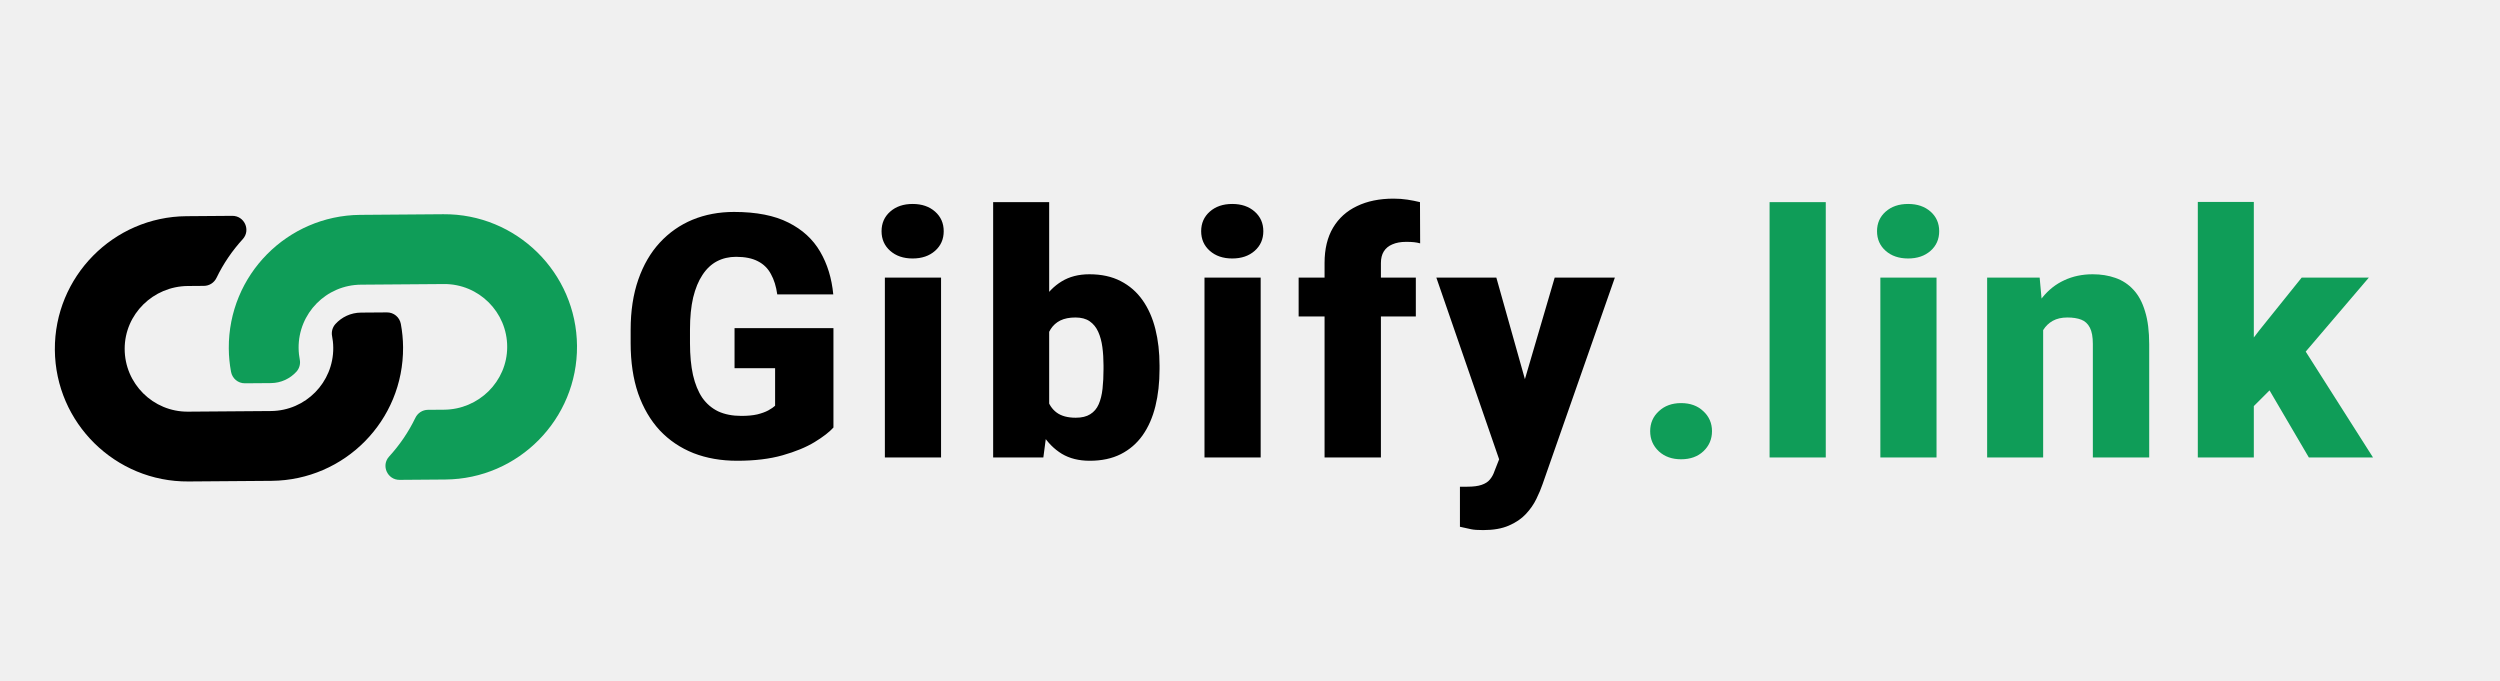
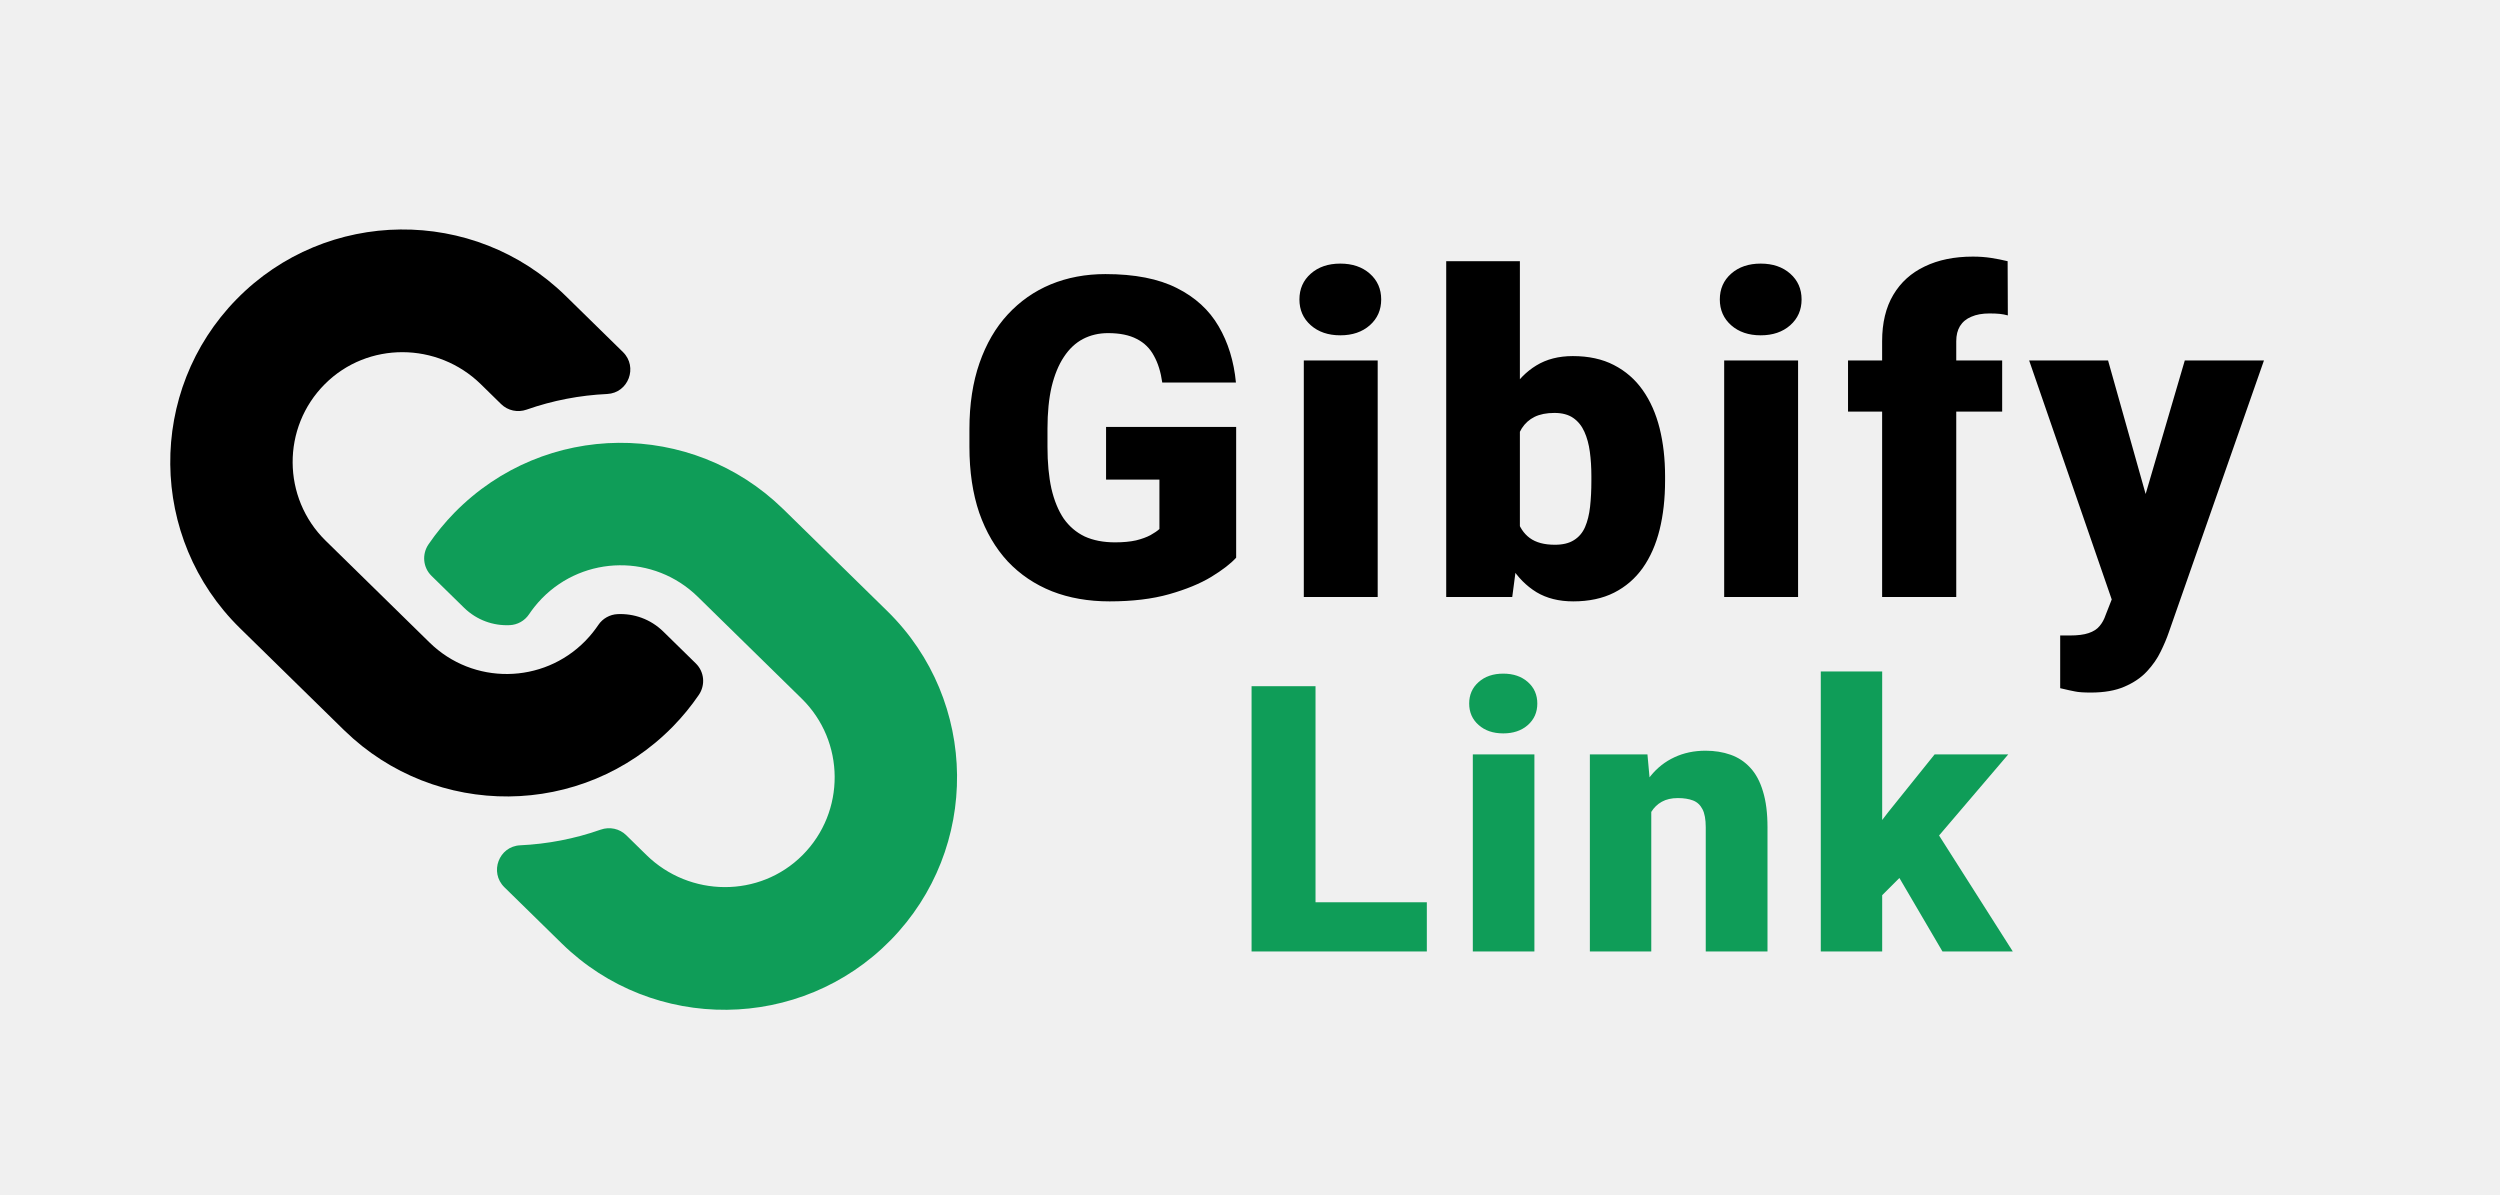
- <svg xmlns="http://www.w3.org/2000/svg" width="235" height="64" viewBox="0 0 235 64" fill="none">
-   <g clip-path="url(#clip0_1252_8)">
-     <path d="M78.344 30.844V40.188C77.958 40.615 77.365 41.073 76.562 41.562C75.771 42.042 74.771 42.453 73.562 42.797C72.354 43.141 70.932 43.312 69.297 43.312C67.787 43.312 66.417 43.073 65.188 42.594C63.958 42.104 62.901 41.391 62.016 40.453C61.141 39.505 60.464 38.349 59.984 36.984C59.516 35.609 59.281 34.036 59.281 32.266V31C59.281 29.229 59.521 27.656 60 26.281C60.479 24.906 61.151 23.75 62.016 22.812C62.891 21.865 63.917 21.146 65.094 20.656C66.281 20.167 67.583 19.922 69 19.922C71.094 19.922 72.797 20.255 74.109 20.922C75.422 21.578 76.417 22.49 77.094 23.656C77.771 24.812 78.182 26.151 78.328 27.672H73.062C72.958 26.922 72.76 26.287 72.469 25.766C72.188 25.234 71.781 24.833 71.25 24.562C70.719 24.281 70.031 24.141 69.188 24.141C68.531 24.141 67.932 24.281 67.391 24.562C66.859 24.844 66.406 25.271 66.031 25.844C65.656 26.406 65.365 27.115 65.156 27.969C64.958 28.823 64.859 29.823 64.859 30.969V32.266C64.859 33.401 64.953 34.396 65.141 35.25C65.338 36.104 65.63 36.818 66.016 37.391C66.412 37.953 66.912 38.38 67.516 38.672C68.13 38.953 68.854 39.094 69.688 39.094C70.271 39.094 70.771 39.047 71.188 38.953C71.604 38.849 71.948 38.724 72.219 38.578C72.5 38.422 72.713 38.276 72.859 38.141V34.609H69.047V30.844H78.344ZM88.459 26.094V43H83.178V26.094H88.459ZM82.866 21.734C82.866 20.984 83.136 20.37 83.678 19.891C84.22 19.412 84.923 19.172 85.787 19.172C86.652 19.172 87.355 19.412 87.897 19.891C88.439 20.37 88.709 20.984 88.709 21.734C88.709 22.484 88.439 23.099 87.897 23.578C87.355 24.057 86.652 24.297 85.787 24.297C84.923 24.297 84.22 24.057 83.678 23.578C83.136 23.099 82.866 22.484 82.866 21.734ZM93.356 19H98.622V38.844L98.075 43H93.356V19ZM108.997 34.359V34.688C108.997 35.969 108.867 37.135 108.606 38.188C108.346 39.24 107.945 40.151 107.403 40.922C106.861 41.682 106.179 42.271 105.356 42.688C104.533 43.104 103.559 43.312 102.434 43.312C101.414 43.312 100.539 43.094 99.809 42.656C99.08 42.208 98.471 41.594 97.981 40.812C97.492 40.021 97.096 39.109 96.794 38.078C96.492 37.036 96.252 35.922 96.075 34.734V34.344C96.252 33.167 96.492 32.062 96.794 31.031C97.096 29.99 97.492 29.078 97.981 28.297C98.471 27.505 99.075 26.891 99.794 26.453C100.523 26.005 101.393 25.781 102.403 25.781C103.539 25.781 104.518 25.995 105.341 26.422C106.174 26.849 106.861 27.448 107.403 28.219C107.945 28.99 108.346 29.896 108.606 30.938C108.867 31.979 108.997 33.12 108.997 34.359ZM103.731 34.688V34.359C103.731 33.745 103.695 33.167 103.622 32.625C103.549 32.083 103.419 31.604 103.231 31.188C103.044 30.771 102.778 30.443 102.434 30.203C102.091 29.963 101.643 29.844 101.091 29.844C100.528 29.844 100.054 29.938 99.669 30.125C99.294 30.312 98.992 30.583 98.763 30.938C98.544 31.281 98.388 31.708 98.294 32.219C98.2 32.719 98.158 33.286 98.169 33.922V35.156C98.148 36.021 98.226 36.76 98.403 37.375C98.58 37.99 98.888 38.458 99.325 38.781C99.763 39.104 100.361 39.266 101.122 39.266C101.684 39.266 102.138 39.156 102.481 38.938C102.835 38.719 103.101 38.406 103.278 38C103.455 37.594 103.575 37.109 103.638 36.547C103.7 35.984 103.731 35.365 103.731 34.688ZM118.503 26.094V43H113.222V26.094H118.503ZM112.909 21.734C112.909 20.984 113.18 20.37 113.722 19.891C114.264 19.412 114.967 19.172 115.831 19.172C116.696 19.172 117.399 19.412 117.941 19.891C118.482 20.37 118.753 20.984 118.753 21.734C118.753 22.484 118.482 23.099 117.941 23.578C117.399 24.057 116.696 24.297 115.831 24.297C114.967 24.297 114.264 24.057 113.722 23.578C113.18 23.099 112.909 22.484 112.909 21.734ZM129.806 43H124.509V24.719C124.509 23.406 124.775 22.302 125.306 21.406C125.838 20.51 126.588 19.833 127.556 19.375C128.525 18.906 129.671 18.672 130.994 18.672C131.452 18.672 131.884 18.703 132.291 18.766C132.697 18.828 133.093 18.906 133.478 19L133.494 22.875C133.306 22.823 133.114 22.787 132.916 22.766C132.718 22.745 132.473 22.734 132.181 22.734C131.671 22.734 131.239 22.812 130.884 22.969C130.53 23.115 130.259 23.338 130.072 23.641C129.895 23.932 129.806 24.292 129.806 24.719V43ZM133.088 26.094V29.75H122.072V26.094H133.088ZM141.766 41.016L146.141 26.094H151.797L145 45.516C144.854 45.943 144.661 46.401 144.422 46.891C144.182 47.391 143.854 47.865 143.438 48.312C143.021 48.76 142.484 49.125 141.828 49.406C141.182 49.688 140.38 49.828 139.422 49.828C138.911 49.828 138.536 49.802 138.297 49.75C138.068 49.708 137.714 49.63 137.234 49.516V45.75C137.37 45.75 137.484 45.75 137.578 45.75C137.682 45.75 137.797 45.75 137.922 45.75C138.484 45.75 138.932 45.693 139.266 45.578C139.609 45.464 139.87 45.297 140.047 45.078C140.234 44.859 140.38 44.594 140.484 44.281L141.766 41.016ZM140.656 26.094L143.984 37.922L144.562 43.5H141.031L135.016 26.094H140.656Z" fill="black" />
-     <path d="M155.116 40.531C155.116 39.781 155.386 39.156 155.928 38.656C156.47 38.146 157.168 37.891 158.022 37.891C158.886 37.891 159.584 38.146 160.116 38.656C160.657 39.156 160.928 39.781 160.928 40.531C160.928 41.281 160.657 41.911 160.116 42.422C159.584 42.922 158.886 43.172 158.022 43.172C157.168 43.172 156.47 42.922 155.928 42.422C155.386 41.911 155.116 41.281 155.116 40.531ZM171.622 19V43H166.341V19H171.622ZM182.034 26.094V43H176.753V26.094H182.034ZM176.441 21.734C176.441 20.984 176.711 20.37 177.253 19.891C177.795 19.412 178.498 19.172 179.363 19.172C180.227 19.172 180.93 19.412 181.472 19.891C182.014 20.37 182.284 20.984 182.284 21.734C182.284 22.484 182.014 23.099 181.472 23.578C180.93 24.057 180.227 24.297 179.363 24.297C178.498 24.297 177.795 24.057 177.253 23.578C176.711 23.099 176.441 22.484 176.441 21.734ZM192.056 29.703V43H186.791V26.094H191.728L192.056 29.703ZM191.431 33.969L190.197 34C190.197 32.708 190.353 31.557 190.666 30.547C190.978 29.526 191.421 28.662 191.994 27.953C192.567 27.245 193.249 26.708 194.041 26.344C194.843 25.969 195.733 25.781 196.713 25.781C197.494 25.781 198.207 25.896 198.853 26.125C199.509 26.354 200.072 26.724 200.541 27.234C201.02 27.745 201.384 28.422 201.634 29.266C201.895 30.099 202.025 31.13 202.025 32.359V43H196.728V32.344C196.728 31.667 196.634 31.151 196.447 30.797C196.259 30.432 195.989 30.182 195.634 30.047C195.28 29.912 194.848 29.844 194.338 29.844C193.796 29.844 193.338 29.948 192.963 30.156C192.588 30.365 192.285 30.656 192.056 31.031C191.838 31.396 191.676 31.828 191.572 32.328C191.478 32.828 191.431 33.375 191.431 33.969ZM211.859 18.984V43H206.594V18.984H211.859ZM222.672 26.094L215.328 34.703L211.484 38.547L209.188 35.203L212.391 31.031L216.359 26.094H222.672ZM217.031 43L212.516 35.297L216.406 32.531L223.062 43H217.031Z" fill="#0F9D58" />
-     <path d="M5.156 32.885C5.209 39.76 10.844 45.311 17.72 45.258L25.516 45.199C25.529 45.199 25.545 45.199 25.558 45.198C32.371 45.127 37.938 39.57 37.889 32.636C37.883 31.902 37.813 31.171 37.679 30.449C37.562 29.82 37.017 29.361 36.377 29.366L33.934 29.384C32.965 29.392 32.12 29.813 31.535 30.453C31.397 30.605 31.296 30.786 31.24 30.983C31.185 31.181 31.176 31.389 31.215 31.59C31.27 31.875 31.323 32.257 31.326 32.686C31.351 35.942 28.735 38.612 25.465 38.637L17.67 38.696C14.394 38.721 11.712 36.06 11.719 32.776C11.726 29.525 14.404 26.909 17.655 26.884L19.173 26.872C19.678 26.868 20.132 26.574 20.351 26.119C20.998 24.777 21.837 23.553 22.819 22.48C23.59 21.638 22.976 20.28 21.834 20.289L17.53 20.322C10.655 20.374 5.103 26.01 5.156 32.885Z" fill="black" />
-     <path d="M21.506 32.76C21.457 25.826 27.024 20.268 33.837 20.198C33.85 20.197 33.865 20.197 33.879 20.197L41.675 20.137C48.551 20.085 54.186 25.636 54.239 32.511C54.292 39.386 48.74 45.022 41.865 45.074L37.561 45.107C36.419 45.115 35.805 43.758 36.576 42.916C37.558 41.843 38.397 40.619 39.044 39.277C39.263 38.822 39.717 38.528 40.222 38.524L41.74 38.512C44.991 38.487 47.669 35.871 47.676 32.619C47.683 29.336 45.001 26.675 41.725 26.7L33.93 26.759C30.66 26.784 28.044 29.453 28.069 32.71C28.072 33.139 28.125 33.521 28.18 33.806C28.219 34.007 28.21 34.215 28.155 34.412C28.099 34.61 27.998 34.791 27.86 34.943C27.275 35.583 26.43 36.004 25.461 36.011L23.018 36.03C22.378 36.035 21.833 35.576 21.716 34.947C21.582 34.225 21.512 33.494 21.506 32.76Z" fill="#0F9D58" />
-   </g>
-   <defs>
-     <clipPath id="clip0_1252_8">
-       <rect width="235" height="64" fill="white" />
-     </clipPath>
-   </defs>
+ <svg xmlns="http://www.w3.org/2000/svg" width="134" height="64" viewBox="0 0 134 64" fill="none">
+   <path d="M66.258 22.883V29.891C65.969 30.211 65.523 30.555 64.922 30.922C64.328 31.281 63.578 31.59 62.672 31.848C61.766 32.105 60.699 32.234 59.473 32.234C58.34 32.234 57.312 32.055 56.391 31.695C55.469 31.328 54.676 30.793 54.012 30.09C53.355 29.379 52.848 28.512 52.488 27.488C52.137 26.457 51.961 25.277 51.961 23.949V23C51.961 21.672 52.141 20.492 52.5 19.461C52.859 18.43 53.363 17.562 54.012 16.859C54.668 16.148 55.438 15.609 56.32 15.242C57.211 14.875 58.188 14.691 59.25 14.691C60.82 14.691 62.098 14.941 63.082 15.441C64.066 15.934 64.812 16.617 65.32 17.492C65.828 18.359 66.137 19.363 66.246 20.504H62.297C62.219 19.941 62.07 19.465 61.852 19.074C61.641 18.676 61.336 18.375 60.938 18.172C60.539 17.961 60.023 17.855 59.391 17.855C58.898 17.855 58.449 17.961 58.043 18.172C57.645 18.383 57.305 18.703 57.023 19.133C56.742 19.555 56.523 20.086 56.367 20.727C56.219 21.367 56.145 22.117 56.145 22.977V23.949C56.145 24.801 56.215 25.547 56.355 26.188C56.504 26.828 56.723 27.363 57.012 27.793C57.309 28.215 57.684 28.535 58.137 28.754C58.598 28.965 59.141 29.07 59.766 29.07C60.203 29.07 60.578 29.035 60.891 28.965C61.203 28.887 61.461 28.793 61.664 28.684C61.875 28.566 62.035 28.457 62.145 28.355V25.707H59.285V22.883H66.258ZM73.844 19.32V32H69.884V19.32H73.844ZM69.649 16.051C69.649 15.488 69.852 15.027 70.259 14.668C70.665 14.309 71.192 14.129 71.841 14.129C72.489 14.129 73.016 14.309 73.423 14.668C73.829 15.027 74.032 15.488 74.032 16.051C74.032 16.613 73.829 17.074 73.423 17.434C73.016 17.793 72.489 17.973 71.841 17.973C71.192 17.973 70.665 17.793 70.259 17.434C69.852 17.074 69.649 16.613 69.649 16.051ZM77.517 14H81.466V28.883L81.056 32H77.517V14ZM89.248 25.52V25.766C89.248 26.727 89.15 27.602 88.955 28.391C88.759 29.18 88.459 29.863 88.052 30.441C87.646 31.012 87.134 31.453 86.517 31.766C85.9 32.078 85.169 32.234 84.326 32.234C83.56 32.234 82.904 32.07 82.357 31.742C81.81 31.406 81.353 30.945 80.986 30.359C80.619 29.766 80.322 29.082 80.095 28.309C79.869 27.527 79.689 26.691 79.556 25.801V25.508C79.689 24.625 79.869 23.797 80.095 23.023C80.322 22.242 80.619 21.559 80.986 20.973C81.353 20.379 81.806 19.918 82.345 19.59C82.892 19.254 83.544 19.086 84.302 19.086C85.154 19.086 85.888 19.246 86.505 19.566C87.13 19.887 87.646 20.336 88.052 20.914C88.459 21.492 88.759 22.172 88.955 22.953C89.15 23.734 89.248 24.59 89.248 25.52ZM85.298 25.766V25.52C85.298 25.059 85.271 24.625 85.216 24.219C85.162 23.812 85.064 23.453 84.923 23.141C84.783 22.828 84.584 22.582 84.326 22.402C84.068 22.223 83.732 22.133 83.318 22.133C82.896 22.133 82.541 22.203 82.252 22.344C81.97 22.484 81.744 22.688 81.572 22.953C81.408 23.211 81.291 23.531 81.22 23.914C81.15 24.289 81.119 24.715 81.127 25.191V26.117C81.111 26.766 81.169 27.32 81.302 27.781C81.435 28.242 81.666 28.594 81.994 28.836C82.322 29.078 82.771 29.199 83.341 29.199C83.763 29.199 84.103 29.117 84.361 28.953C84.627 28.789 84.826 28.555 84.959 28.25C85.091 27.945 85.181 27.582 85.228 27.16C85.275 26.738 85.298 26.273 85.298 25.766ZM96.377 19.32V32H92.416V19.32H96.377ZM92.182 16.051C92.182 15.488 92.385 15.027 92.791 14.668C93.198 14.309 93.725 14.129 94.373 14.129C95.022 14.129 95.549 14.309 95.956 14.668C96.362 15.027 96.565 15.488 96.565 16.051C96.565 16.613 96.362 17.074 95.956 17.434C95.549 17.793 95.022 17.973 94.373 17.973C93.725 17.973 93.198 17.793 92.791 17.434C92.385 17.074 92.182 16.613 92.182 16.051ZM104.855 32H100.882V18.289C100.882 17.305 101.081 16.477 101.48 15.805C101.878 15.133 102.441 14.625 103.167 14.281C103.894 13.93 104.753 13.754 105.745 13.754C106.089 13.754 106.413 13.777 106.718 13.824C107.023 13.871 107.32 13.93 107.609 14L107.62 16.906C107.48 16.867 107.335 16.84 107.187 16.824C107.038 16.809 106.855 16.801 106.636 16.801C106.253 16.801 105.929 16.859 105.663 16.977C105.398 17.086 105.195 17.254 105.054 17.48C104.921 17.699 104.855 17.969 104.855 18.289V32ZM107.316 19.32V22.062H99.054V19.32H107.316ZM113.824 30.512L117.105 19.32H121.348L116.25 33.887C116.141 34.207 115.996 34.551 115.816 34.918C115.637 35.293 115.391 35.648 115.078 35.984C114.766 36.32 114.363 36.594 113.871 36.805C113.387 37.016 112.785 37.121 112.066 37.121C111.684 37.121 111.402 37.102 111.223 37.062C111.051 37.031 110.785 36.973 110.426 36.887V34.062C110.527 34.062 110.613 34.062 110.684 34.062C110.762 34.062 110.848 34.062 110.941 34.062C111.363 34.062 111.699 34.02 111.949 33.934C112.207 33.848 112.402 33.723 112.535 33.559C112.676 33.395 112.785 33.195 112.863 32.961L113.824 30.512ZM112.992 19.32L115.488 28.191L115.922 32.375H113.273L108.762 19.32H112.992Z" fill="black" />
+   <path d="M76.478 48.363V51H69.291V48.363H76.478ZM70.512 36.781V51H67.084V36.781H70.512ZM82.244 40.434V51H78.943V40.434H82.244ZM78.748 37.709C78.748 37.24 78.917 36.856 79.256 36.557C79.594 36.257 80.034 36.107 80.574 36.107C81.115 36.107 81.554 36.257 81.893 36.557C82.231 36.856 82.4 37.24 82.4 37.709C82.4 38.178 82.231 38.562 81.893 38.861C81.554 39.161 81.115 39.31 80.574 39.31C80.034 39.31 79.594 39.161 79.256 38.861C78.917 38.562 78.748 38.178 78.748 37.709ZM88.508 42.69V51H85.217V40.434H88.303L88.508 42.69ZM88.117 45.355L87.346 45.375C87.346 44.568 87.443 43.848 87.639 43.217C87.834 42.579 88.111 42.038 88.469 41.596C88.827 41.153 89.253 40.818 89.748 40.59C90.249 40.355 90.806 40.238 91.418 40.238C91.906 40.238 92.352 40.31 92.756 40.453C93.166 40.596 93.518 40.828 93.811 41.147C94.11 41.465 94.338 41.889 94.494 42.416C94.657 42.937 94.738 43.581 94.738 44.35V51H91.428V44.34C91.428 43.917 91.369 43.594 91.252 43.373C91.135 43.145 90.966 42.989 90.744 42.904C90.523 42.82 90.253 42.777 89.934 42.777C89.595 42.777 89.309 42.842 89.074 42.973C88.84 43.103 88.651 43.285 88.508 43.52C88.371 43.747 88.27 44.018 88.205 44.33C88.147 44.643 88.117 44.984 88.117 45.355ZM100.885 35.99V51H97.594V35.99H100.885ZM107.643 40.434L103.053 45.815L100.65 48.217L99.215 46.127L101.217 43.52L103.697 40.434H107.643ZM104.117 51L101.295 46.185L103.727 44.457L107.887 51H104.117Z" fill="#0F9D58" />
+   <path d="M12.683 16.036C7.871 20.947 7.951 28.856 12.862 33.669L18.43 39.125C18.44 39.135 18.451 39.145 18.461 39.154C23.34 43.909 31.207 43.897 36.063 38.946C36.576 38.422 37.042 37.854 37.456 37.248C37.817 36.719 37.755 36.01 37.297 35.561L35.553 33.852C34.861 33.174 33.964 32.876 33.098 32.917C32.893 32.927 32.694 32.985 32.515 33.086C32.337 33.186 32.184 33.327 32.07 33.498C31.908 33.738 31.675 34.046 31.375 34.353C29.096 36.679 25.358 36.727 23.023 34.438L17.455 28.982C15.115 26.689 15.091 22.91 17.412 20.588C19.71 18.288 23.454 18.322 25.776 20.597L26.861 21.66C27.221 22.013 27.75 22.124 28.226 21.956C29.632 21.461 31.09 21.186 32.543 21.118C33.683 21.064 34.205 19.669 33.39 18.87L30.316 15.857C25.405 11.045 17.495 11.125 12.683 16.036Z" fill="black" />
+   <path d="M24.361 27.479C29.218 22.529 37.084 22.516 41.963 27.271C41.973 27.28 41.984 27.291 41.994 27.3L47.562 32.757C52.473 37.569 52.553 45.479 47.741 50.389C42.93 55.3 35.019 55.38 30.109 50.568L27.034 47.555C26.219 46.756 26.741 45.361 27.881 45.308C29.335 45.24 30.792 44.964 32.198 44.469C32.674 44.301 33.203 44.412 33.564 44.765L34.648 45.828C36.97 48.103 40.714 48.138 43.013 45.838C45.333 43.515 45.309 39.737 42.969 37.444L37.402 31.988C35.066 29.699 31.328 29.746 29.049 32.072C28.749 32.379 28.517 32.687 28.355 32.928C28.24 33.098 28.088 33.239 27.909 33.34C27.731 33.441 27.531 33.498 27.326 33.508C26.46 33.55 25.564 33.251 24.872 32.574L23.127 30.864C22.67 30.416 22.607 29.706 22.968 29.177C23.382 28.571 23.848 28.003 24.361 27.479Z" fill="#0F9D58" />
</svg>
